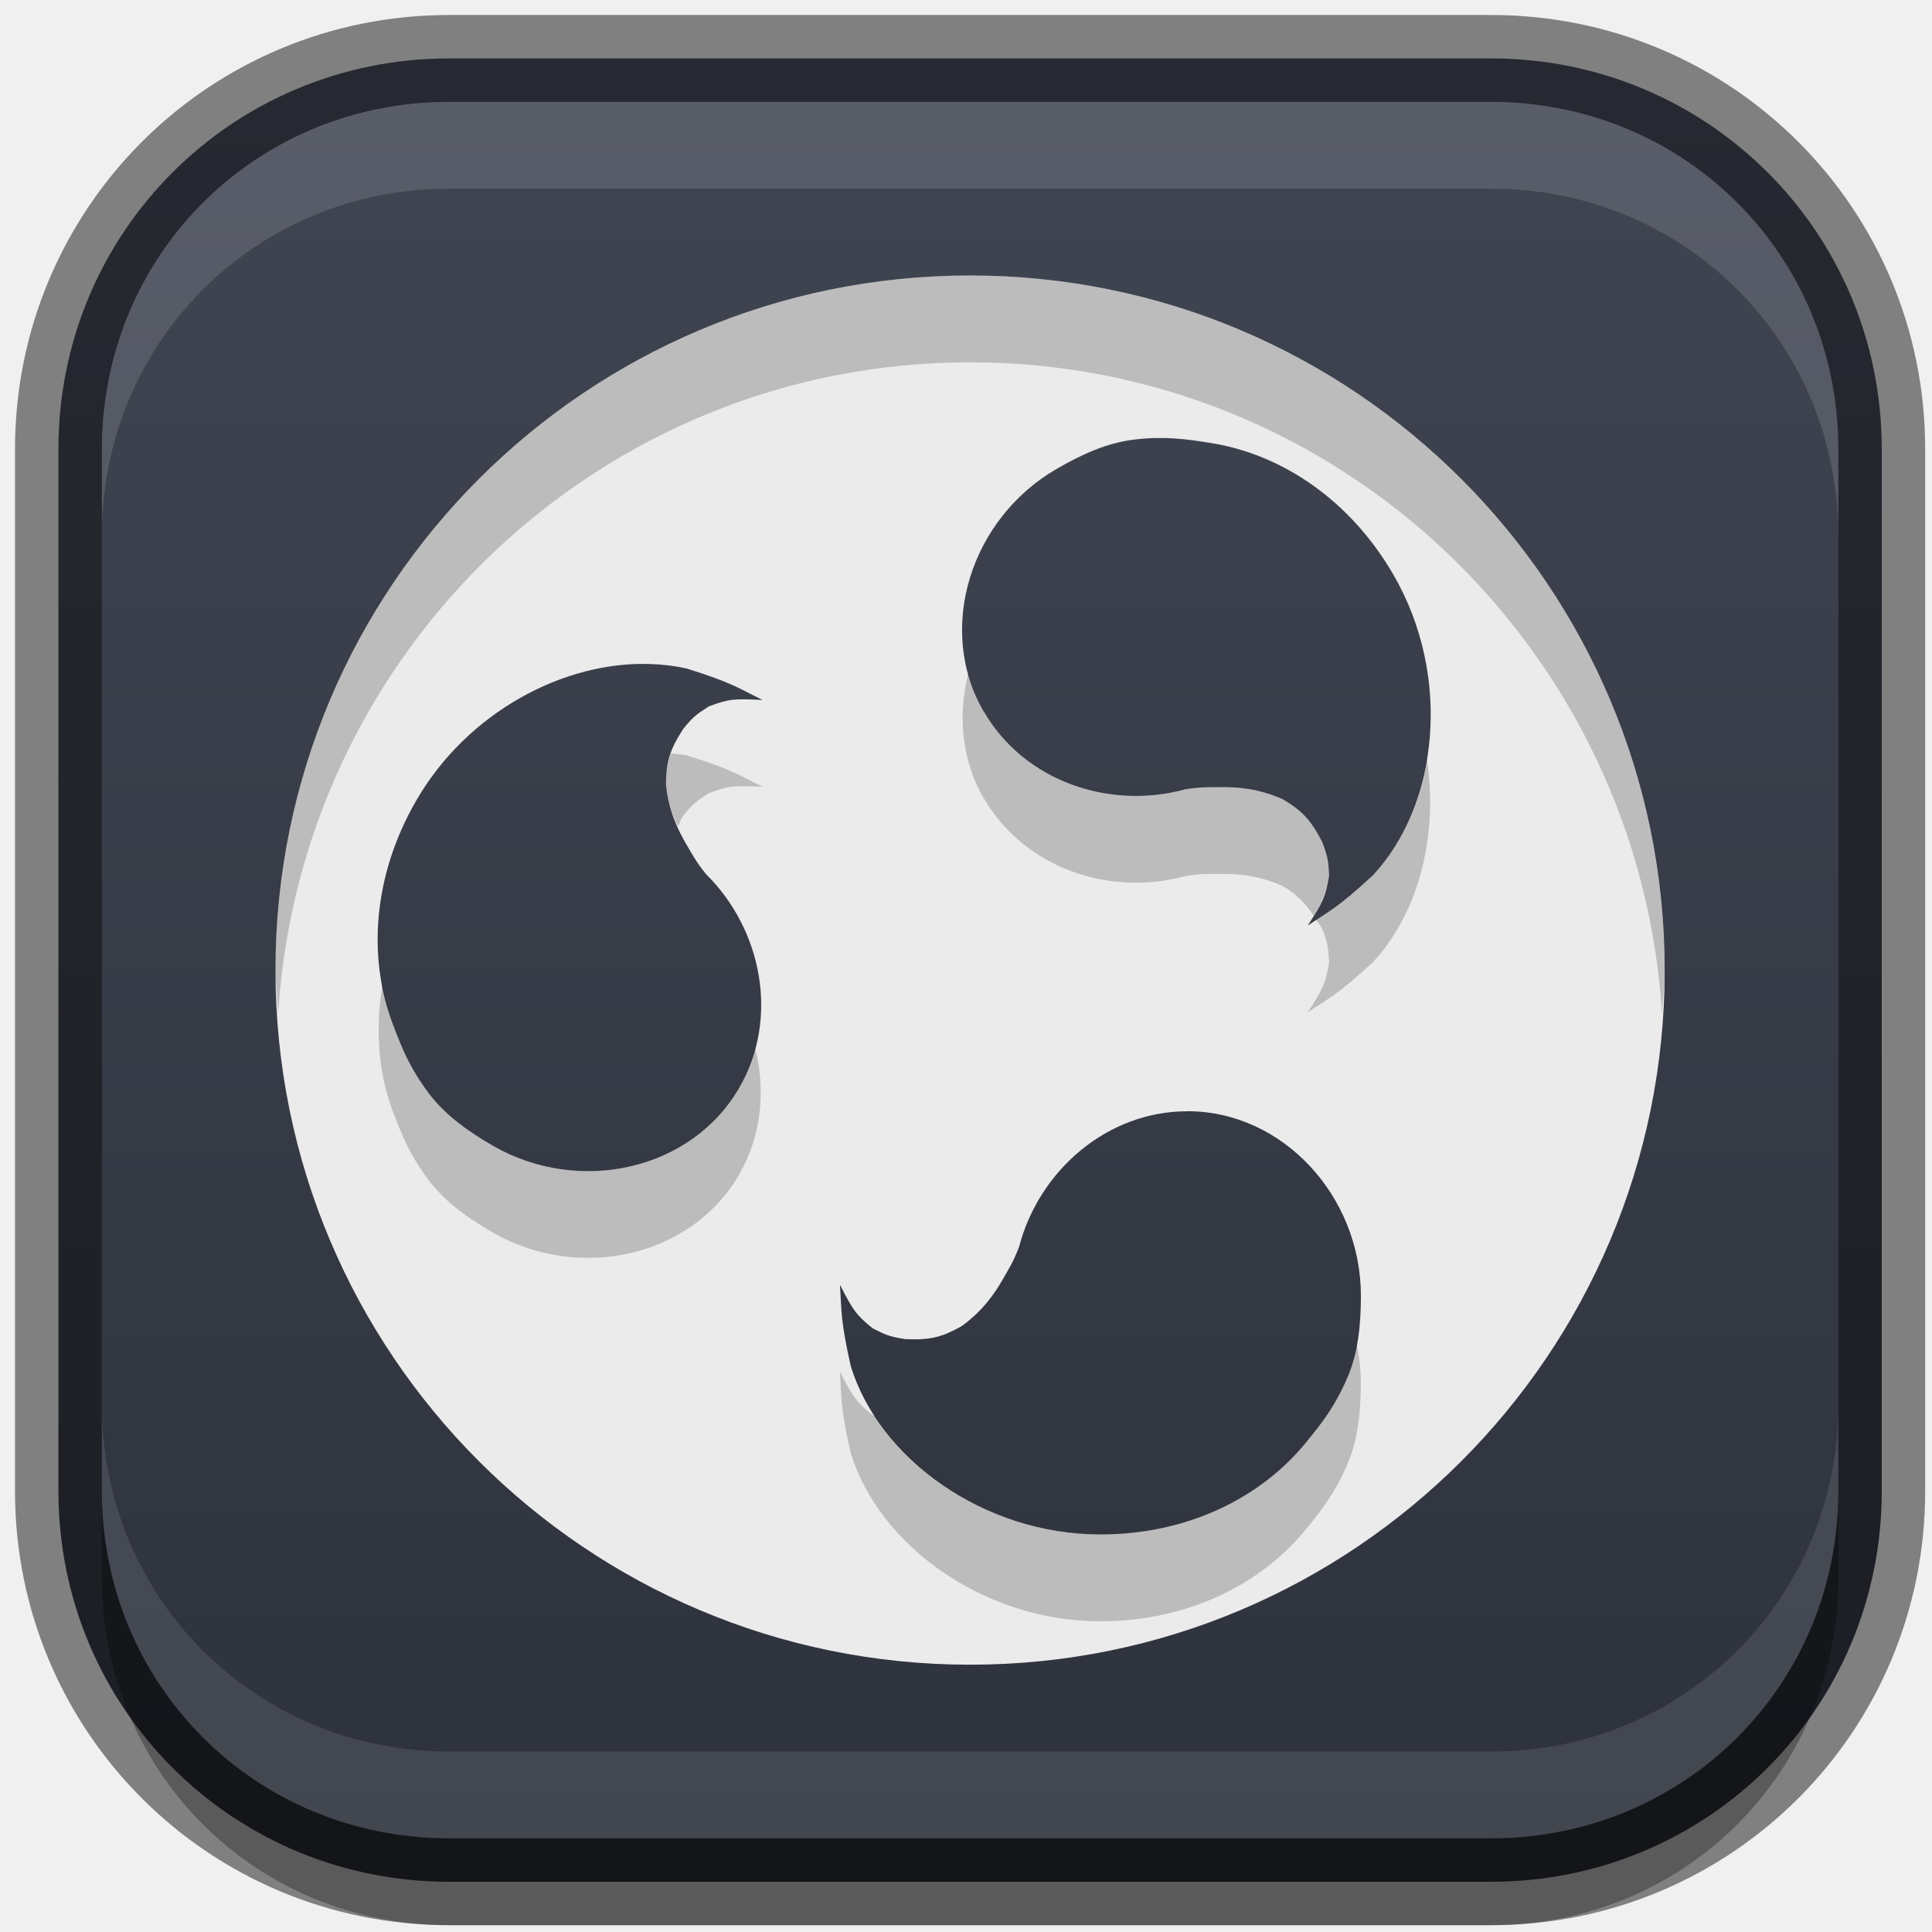
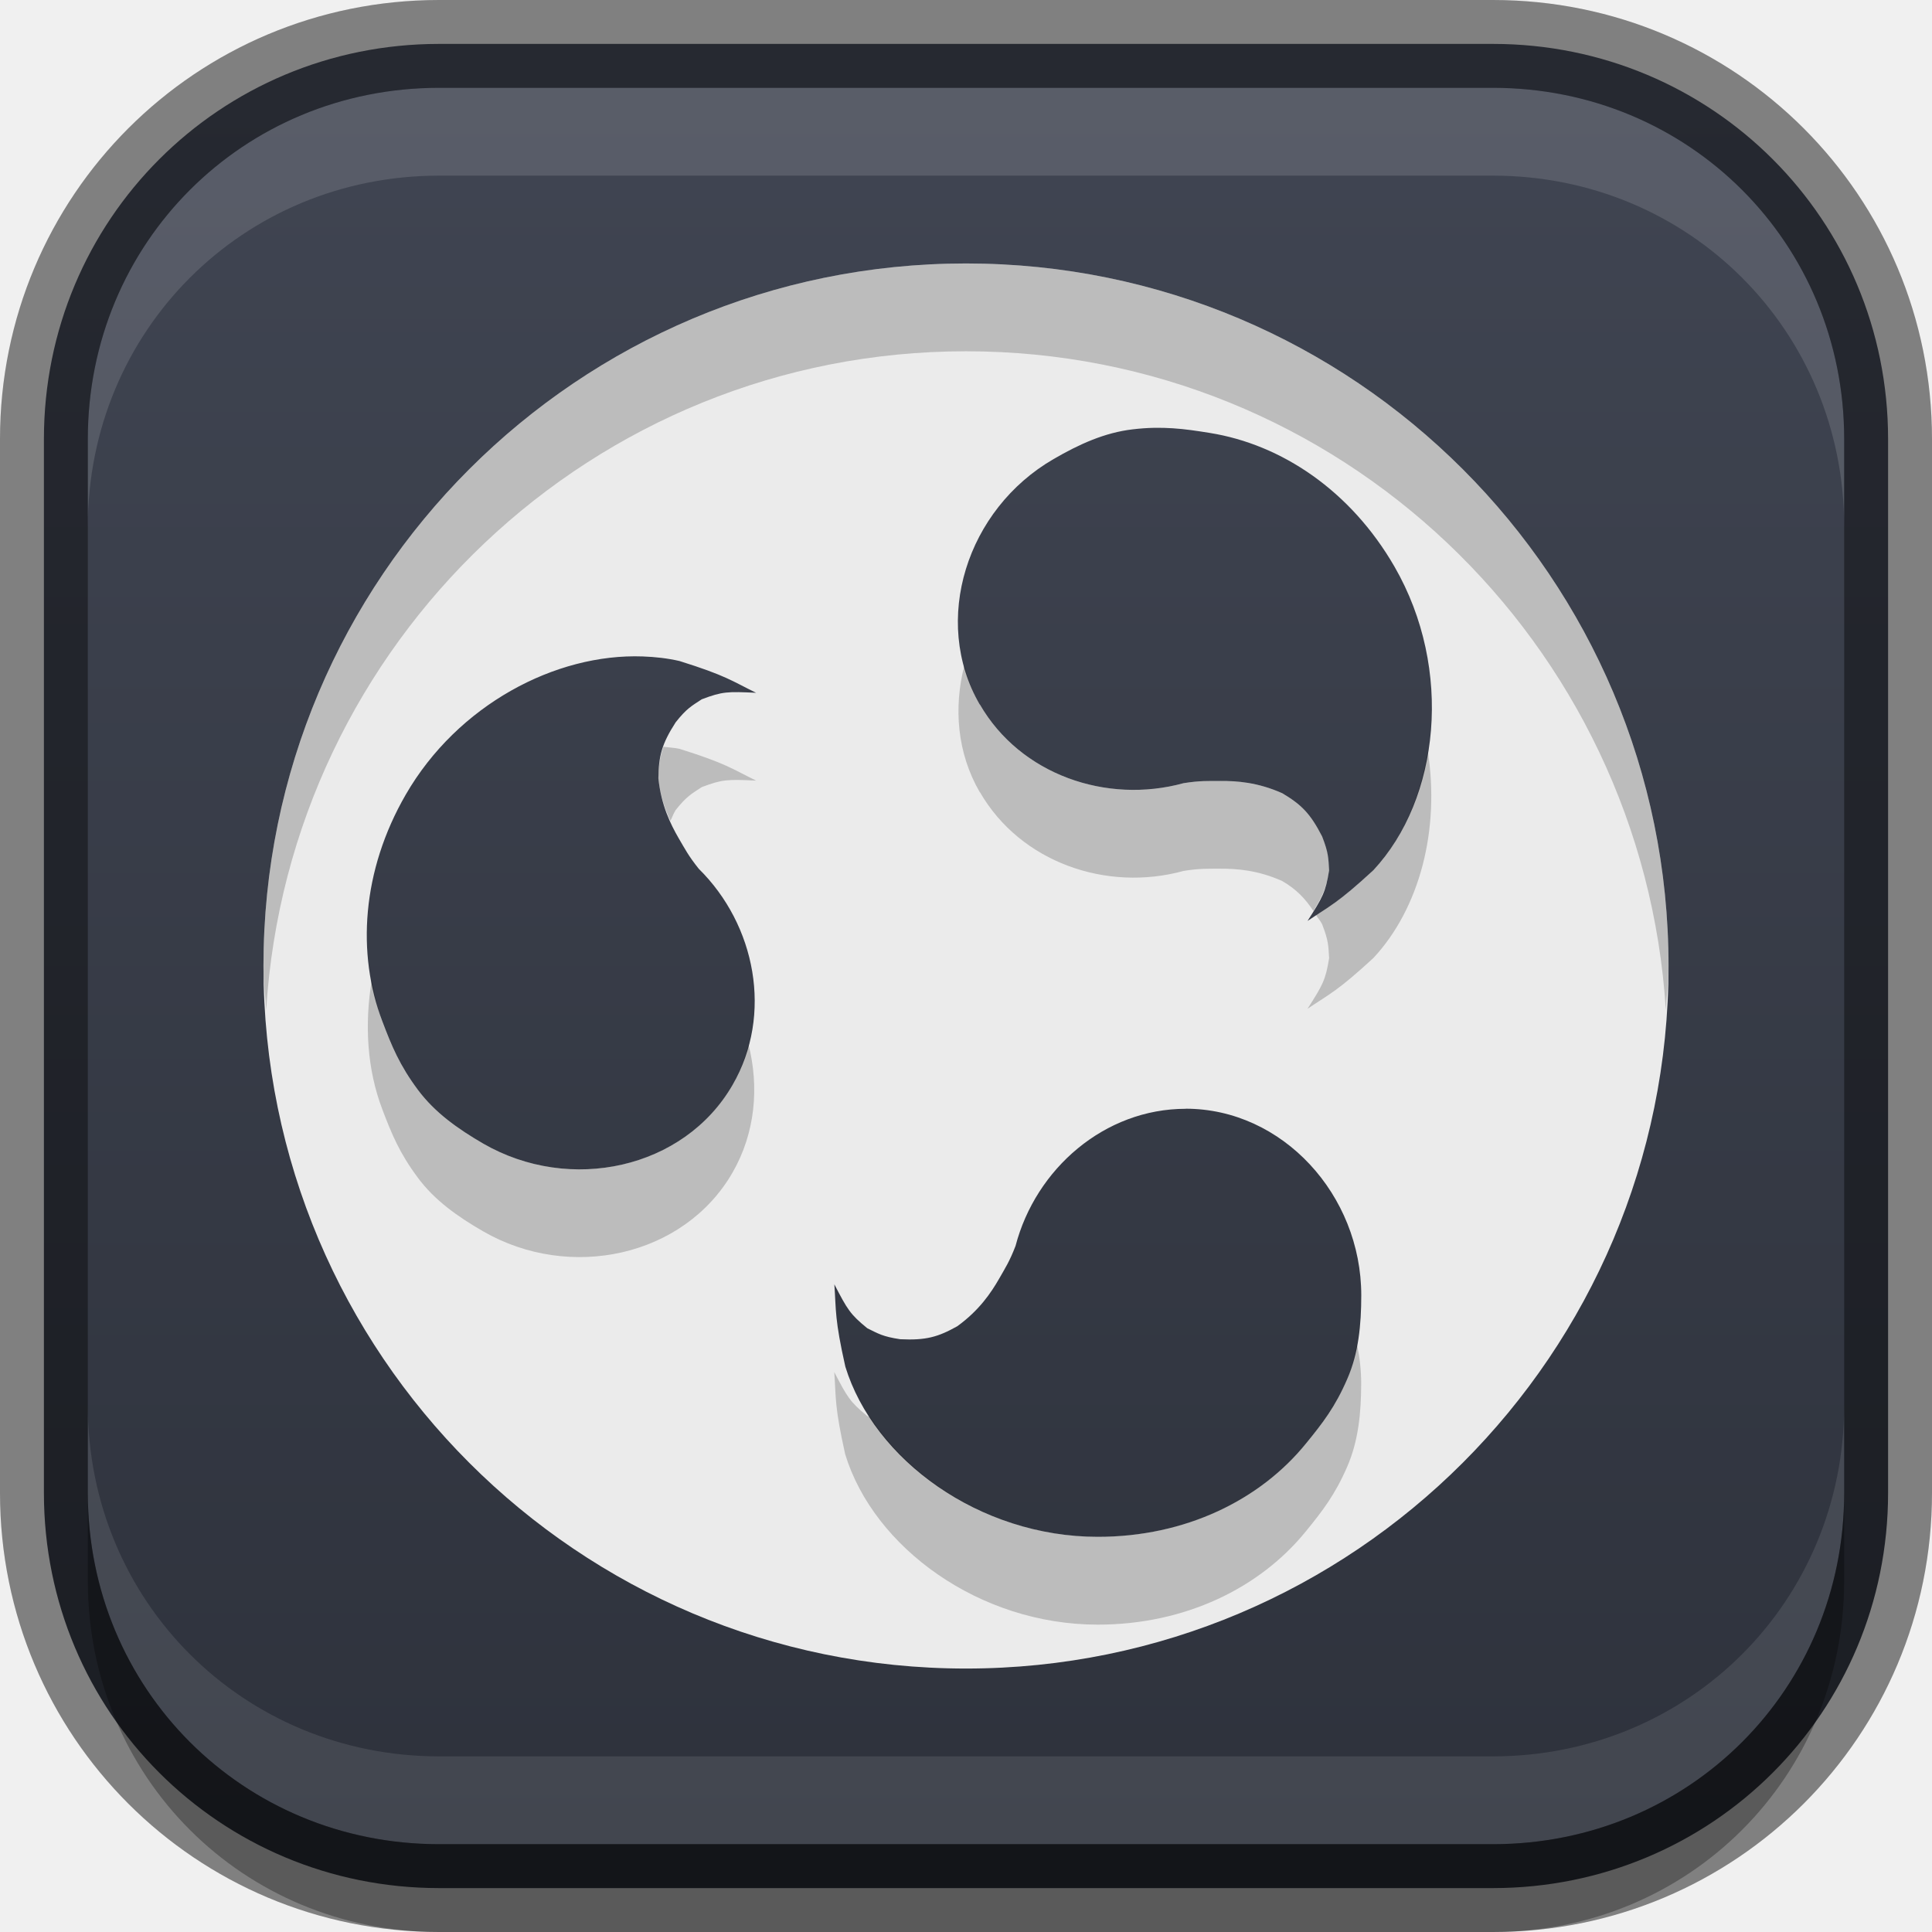
<svg xmlns="http://www.w3.org/2000/svg" id="svg3717" height="24" viewBox="0 0 24 24" width="24" version="1.1">
  <defs id="defs3719">
    <linearGradient id="linearGradient11212" y2="112" gradientUnits="userSpaceOnUse" x2="438" gradientTransform="rotate(-90,170,270)" y1="112" x1="418">
      <stop id="stop5064" stop-color="#2e323c" offset="0" />
      <stop id="stop5066" stop-color="#404552" offset="1" />
    </linearGradient>
  </defs>
-   <g id="g17" transform="matrix(1.078582,0,0,1.078582,-0.8921418,-0.8921418)">
+   <g id="g17" transform="matrix(1.090909,0,0,1.090909,-1.090909,-1.090909)">
    <path id="path4268" style="color:#bebebe;opacity:0.1" d="M 6,1 C 3.23,1 1,3.23 1,6 v 12 c 0,2.77 2.23,5 5,5 h 12 c 2.77,0 5,-2.23 5,-5 V 6 C 23,3.23 20.77,1 18,1 Z" />
    <path id="path4204" style="color:#bebebe;fill:url(#linearGradient11212)" d="M 6,1.5 C 3.503,1.5 1.5,3.503 1.5,6 v 12 c 0,2.497 2.003,4.5 4.5,4.5 h 12 c 2.497,0 4.5,-2.003 4.5,-4.5 V 6 C 22.5,3.503 20.497,1.5 18,1.5 Z" />
    <path id="circle4328-5" style="fill:#ebebeb;enable-background:new" d="m 12,4 a 8,8 0 0 0 -8,8 8,8 0 0 0 8,8 8,8 0 0 0 8,-8 8,8 0 0 0 -8,-8 z m 2.357,1.877 c 0.139,0.009 0.271,0.029 0.42,0.053 0.815,0.131 1.602,0.656 2.102,1.522 0.674,1.168 0.515,2.646 -0.24,3.457 -0.409,0.377 -0.496,0.407 -0.75,0.578 0.174,-0.272 0.205,-0.326 0.246,-0.576 -0.009,-0.141 -0.006,-0.198 -0.08,-0.387 C 15.921,10.264 15.82,10.163 15.602,10.033 15.32,9.907 15.081,9.892 14.898,9.893 c -0.141,10e-4 -0.23,-0.005 -0.42,0.025 -0.877,0.241 -1.858,-0.096 -2.32,-0.896 h -0.002 C 11.604,8.065 12.009,6.798 12.998,6.227 13.289,6.058 13.58,5.926 13.898,5.889 14.073,5.868 14.218,5.868 14.357,5.877 Z M 8.319,8.475 C 8.461,8.48 8.602,8.496 8.737,8.527 9.268,8.693 9.334,8.754 9.61,8.889 9.287,8.874 9.228,8.873 8.991,8.963 8.873,9.041 8.82,9.066 8.694,9.225 8.536,9.47 8.5,9.609 8.497,9.863 c 0.032,0.307 0.139,0.522 0.23,0.68 0.072,0.122 0.11,0.2 0.23,0.35 0.648,0.639 0.847,1.661 0.385,2.461 -0.552,0.957 -1.851,1.239 -2.84,0.668 C 6.211,13.853 5.952,13.669 5.76,13.412 5.55,13.13 5.461,12.913 5.354,12.631 c -0.294,-0.772 -0.234,-1.716 0.266,-2.582 0.59,-1.022 1.706,-1.61 2.699,-1.574 z m 6.182,5.15 c 1.105,0 2,0.983 2,2.125 -1.2e-4,0.337 -0.031,0.655 -0.158,0.949 -0.139,0.323 -0.282,0.506 -0.473,0.74 -0.521,0.641 -1.369,1.061 -2.369,1.061 -1.348,0 -2.55,-0.878 -2.875,-1.938 -0.122,-0.543 -0.104,-0.631 -0.125,-0.937 0.149,0.287 0.179,0.34 0.375,0.5 0.127,0.062 0.175,0.095 0.375,0.125 0.291,0.014 0.429,-0.024 0.65,-0.148 0.25,-0.181 0.384,-0.381 0.475,-0.539 0.07,-0.123 0.119,-0.196 0.188,-0.375 0.23,-0.88 1.014,-1.562 1.938,-1.562 z" />
    <g id="g15">
      <path id="path4019" style="color:#000000;opacity:0.2" d="M 12,4 C 7.582,4 4,7.582 4,12 4,12.17 4.021,12.333 4.031,12.5 4.292,8.318 7.752,5 12,5 16.248,5 19.707,8.318 19.969,12.5 19.979,12.333 20,12.17 20,12 20,7.582 16.418,4 12,4 Z m -0.019,4.578 c -0.123,0.481 -0.083,0.996 0.176,1.443 h 0.002 c 0.462,0.8 1.443,1.138 2.32,0.896 0.19,-0.03 0.279,-0.024 0.42,-0.025 0.182,-4.9e-4 0.422,0.015 0.703,0.141 0.163,0.096 0.259,0.198 0.354,0.34 0.101,-0.165 0.147,-0.26 0.18,-0.463 -0.009,-0.141 -0.006,-0.198 -0.08,-0.387 C 15.921,10.265 15.82,10.163 15.602,10.033 15.32,9.907 15.081,9.892 14.898,9.893 c -0.141,10e-4 -0.23,-0.005 -0.42,0.025 -0.877,0.241 -1.858,-0.096 -2.32,-0.896 h -0.002 C 12.074,8.88 12.022,8.73 11.98,8.578 Z M 8.555,9.504 C 8.517,9.612 8.498,9.721 8.497,9.863 c 0.021,0.201 0.077,0.352 0.137,0.484 0.022,-0.041 0.03,-0.075 0.06,-0.123 C 8.82,10.066 8.873,10.041 8.991,9.963 9.228,9.873 9.287,9.874 9.61,9.889 9.334,9.754 9.268,9.693 8.737,9.527 8.678,9.514 8.616,9.512 8.555,9.504 Z m 8.703,0.047 c -0.084,0.524 -0.291,1.005 -0.619,1.357 -0.346,0.319 -0.471,0.396 -0.652,0.514 0.022,0.036 0.045,0.057 0.068,0.102 0.074,0.189 0.071,0.246 0.08,0.387 -0.041,0.25 -0.072,0.304 -0.246,0.576 0.254,-0.171 0.341,-0.201 0.75,-0.578 0.531,-0.57 0.759,-1.469 0.619,-2.357 z M 5.234,12.156 c -0.086,0.517 -0.052,1.025 0.119,1.475 0.107,0.282 0.196,0.499 0.406,0.781 0.191,0.257 0.451,0.441 0.742,0.609 0.989,0.571 2.288,0.289 2.84,-0.668 0.261,-0.453 0.305,-0.976 0.182,-1.461 -0.042,0.158 -0.097,0.314 -0.182,0.461 -0.552,0.957 -1.851,1.239 -2.84,0.668 C 6.211,13.853 5.951,13.669 5.76,13.412 5.55,13.13 5.461,12.913 5.353,12.631 5.296,12.48 5.264,12.318 5.234,12.156 Z m 11.217,4.146 c -0.024,0.136 -0.055,0.269 -0.109,0.396 -0.139,0.323 -0.282,0.506 -0.473,0.74 -0.521,0.64 -1.37,1.061 -2.369,1.061 -1.09,0 -2.075,-0.578 -2.588,-1.357 -0.013,-0.006 -0.022,-0.01 -0.037,-0.018 -0.196,-0.161 -0.226,-0.213 -0.375,-0.5 0.021,0.306 0.003,0.394 0.125,0.938 0.325,1.06 1.527,1.938 2.875,1.938 1,0 1.848,-0.42 2.369,-1.061 0.191,-0.234 0.333,-0.417 0.473,-0.74 0.127,-0.294 0.158,-0.613 0.158,-0.949 0,-0.153 -0.018,-0.302 -0.049,-0.447 z" />
      <path id="rect3898" style="color:#bebebe;opacity:0.13;fill:#ffffff" d="M 6,2 C 3.767,2 2,3.767 2,6 V 7 C 2,4.767 3.767,3 6,3 h 12 c 2.233,0 4,1.767 4,4 V 6 C 22,3.767 20.233,2 18,2 Z" />
      <path id="path4089" style="color:#bebebe;opacity:0.3" d="m 18,23 c 2.233,0 4,-1.767 4,-4 v -1 c 0,2.233 -1.767,4 -4,4 H 6 C 3.767,22 2,20.233 2,18 v 1 c 0,2.233 1.767,4 4,4 z" />
      <path id="path4302" style="color:#bebebe;opacity:0.1;fill:#ffffff" d="M 6,22 C 3.767,22 2,20.233 2,18 v -1 c 0,2.233 1.767,4 4,4 h 12 c 2.233,0 4,-1.767 4,-4 v 1 c 0,2.233 -1.767,4 -4,4 z" />
      <path id="rect4099" style="color:#bebebe;opacity:0.41" d="M 6,1 C 3.23,1 1,3.23 1,6 v 12 c 0,2.77 2.23,5 5,5 h 12 c 2.77,0 5,-2.23 5,-5 V 6 C 23,3.23 20.77,1 18,1 Z m 0,1 h 12 c 2.233,0 4,1.767 4,4 v 12 c 0,2.233 -1.767,4 -4,4 H 6 C 3.767,22 2,20.233 2,18 V 6 C 2,3.767 3.767,2 6,2 Z" />
    </g>
  </g>
</svg>
